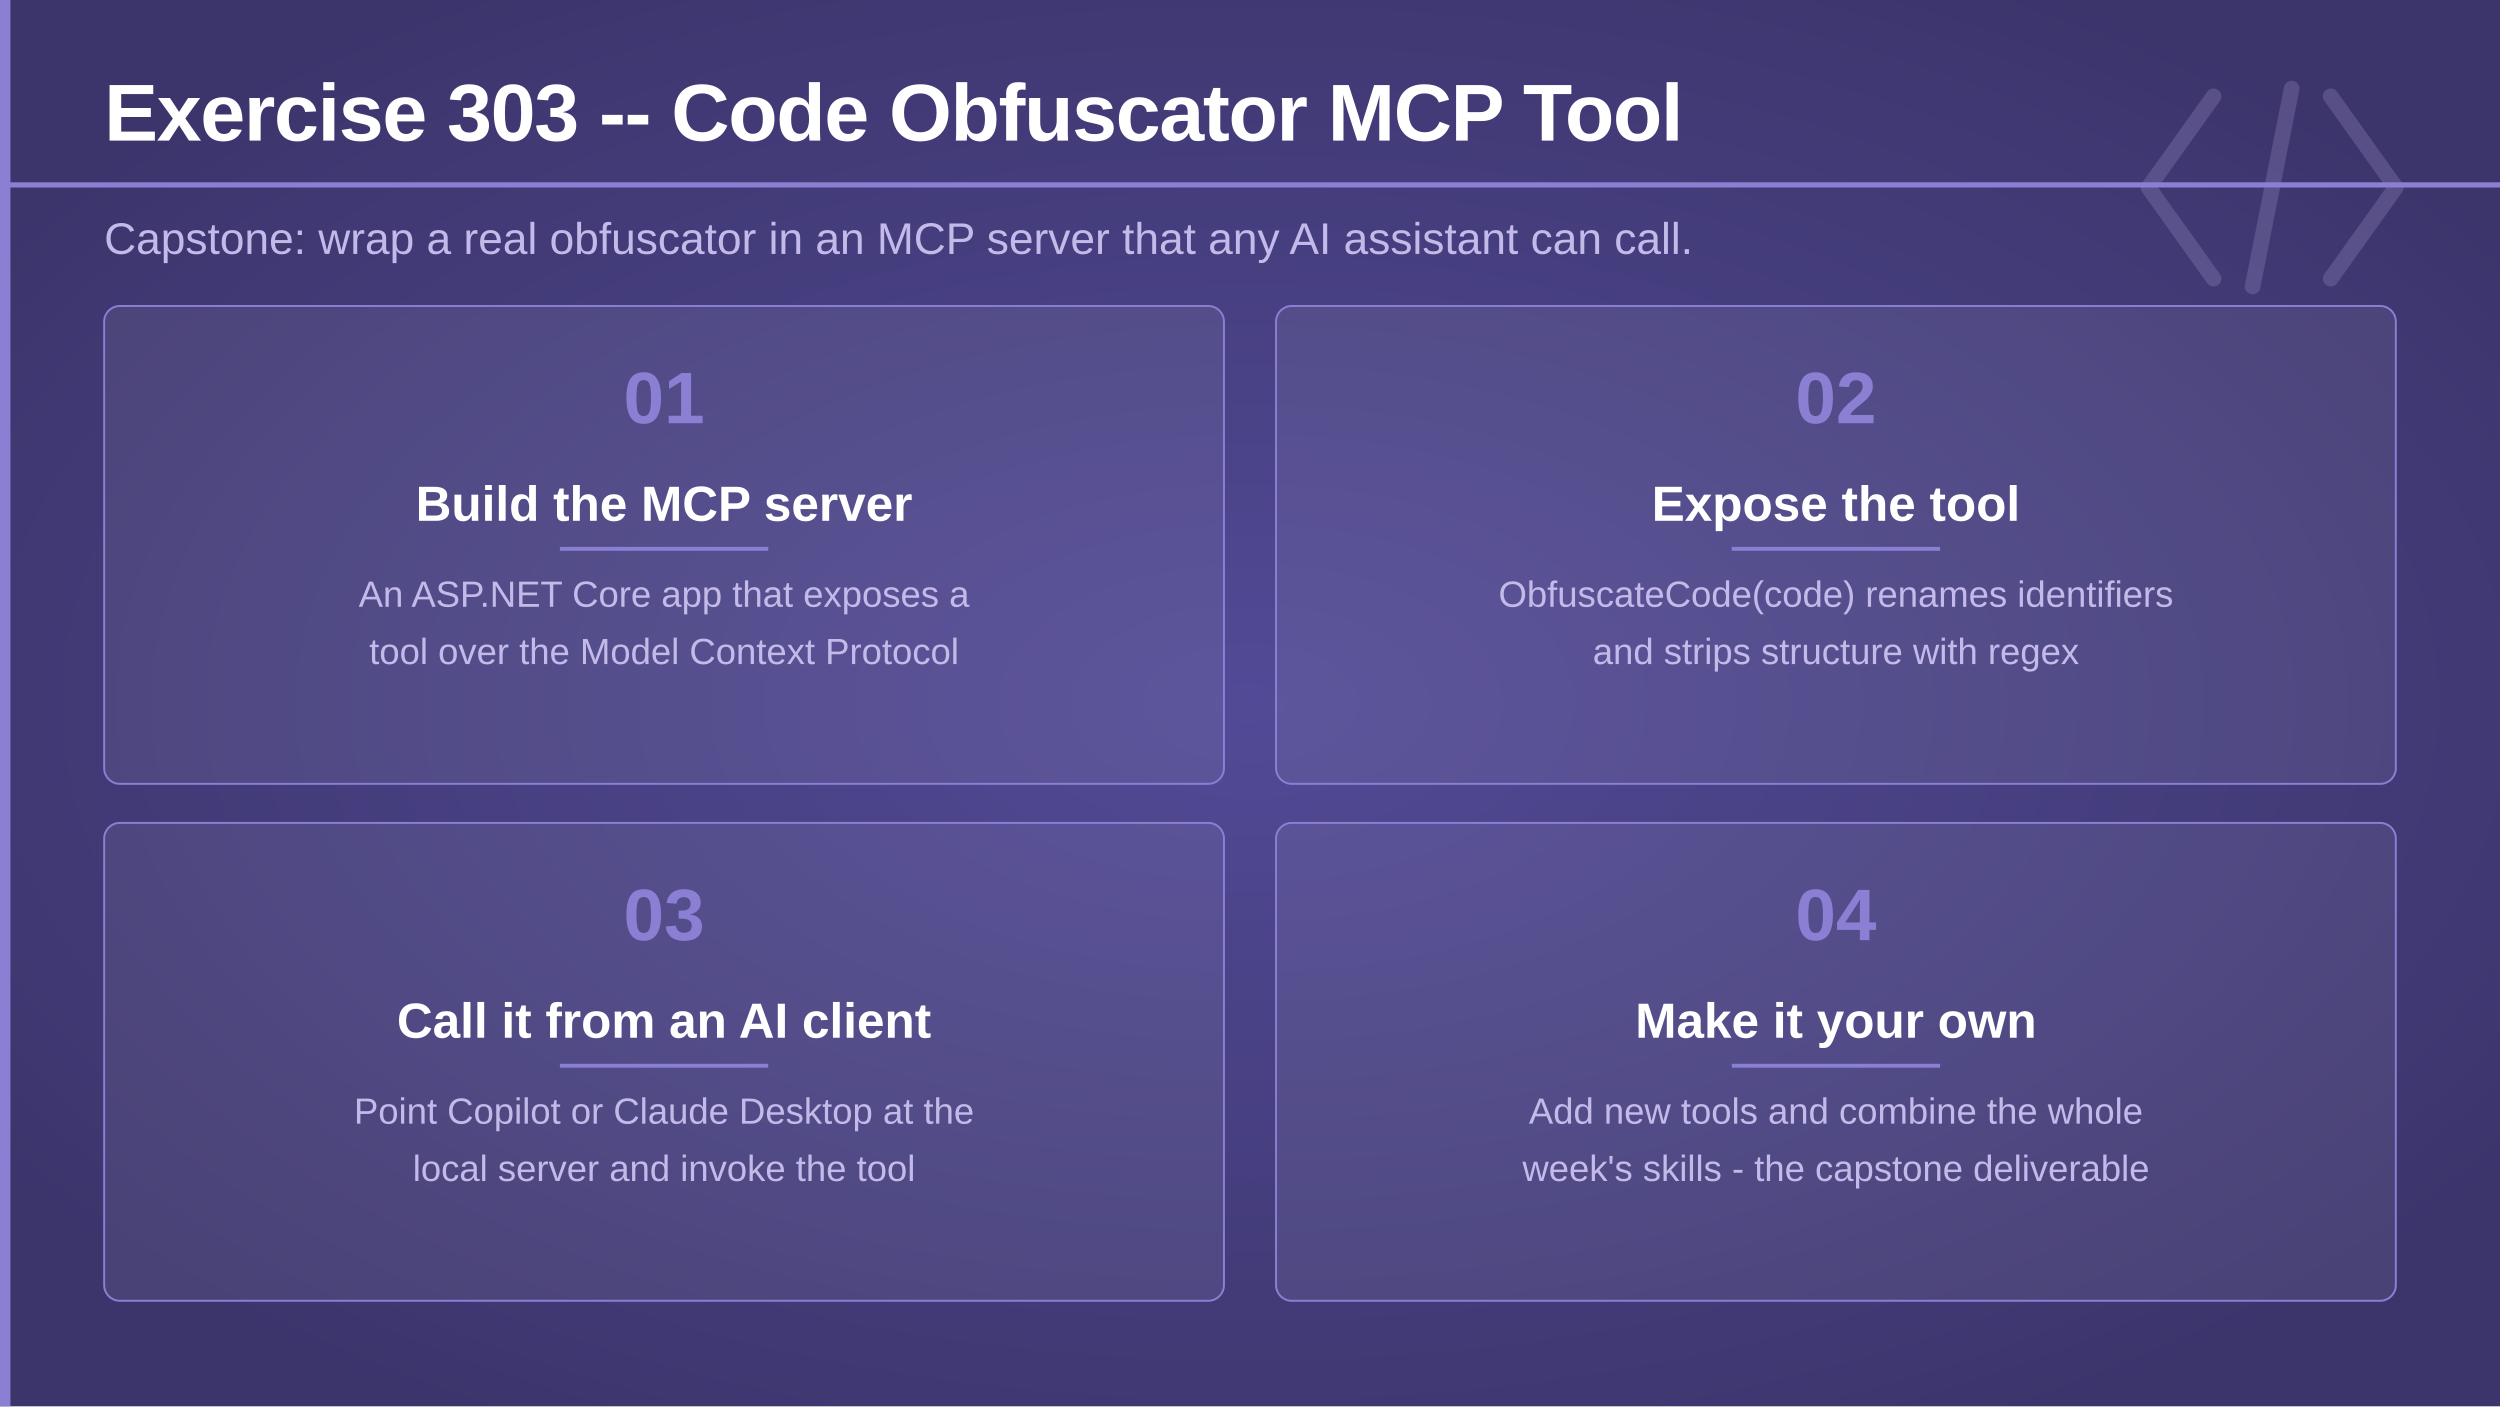
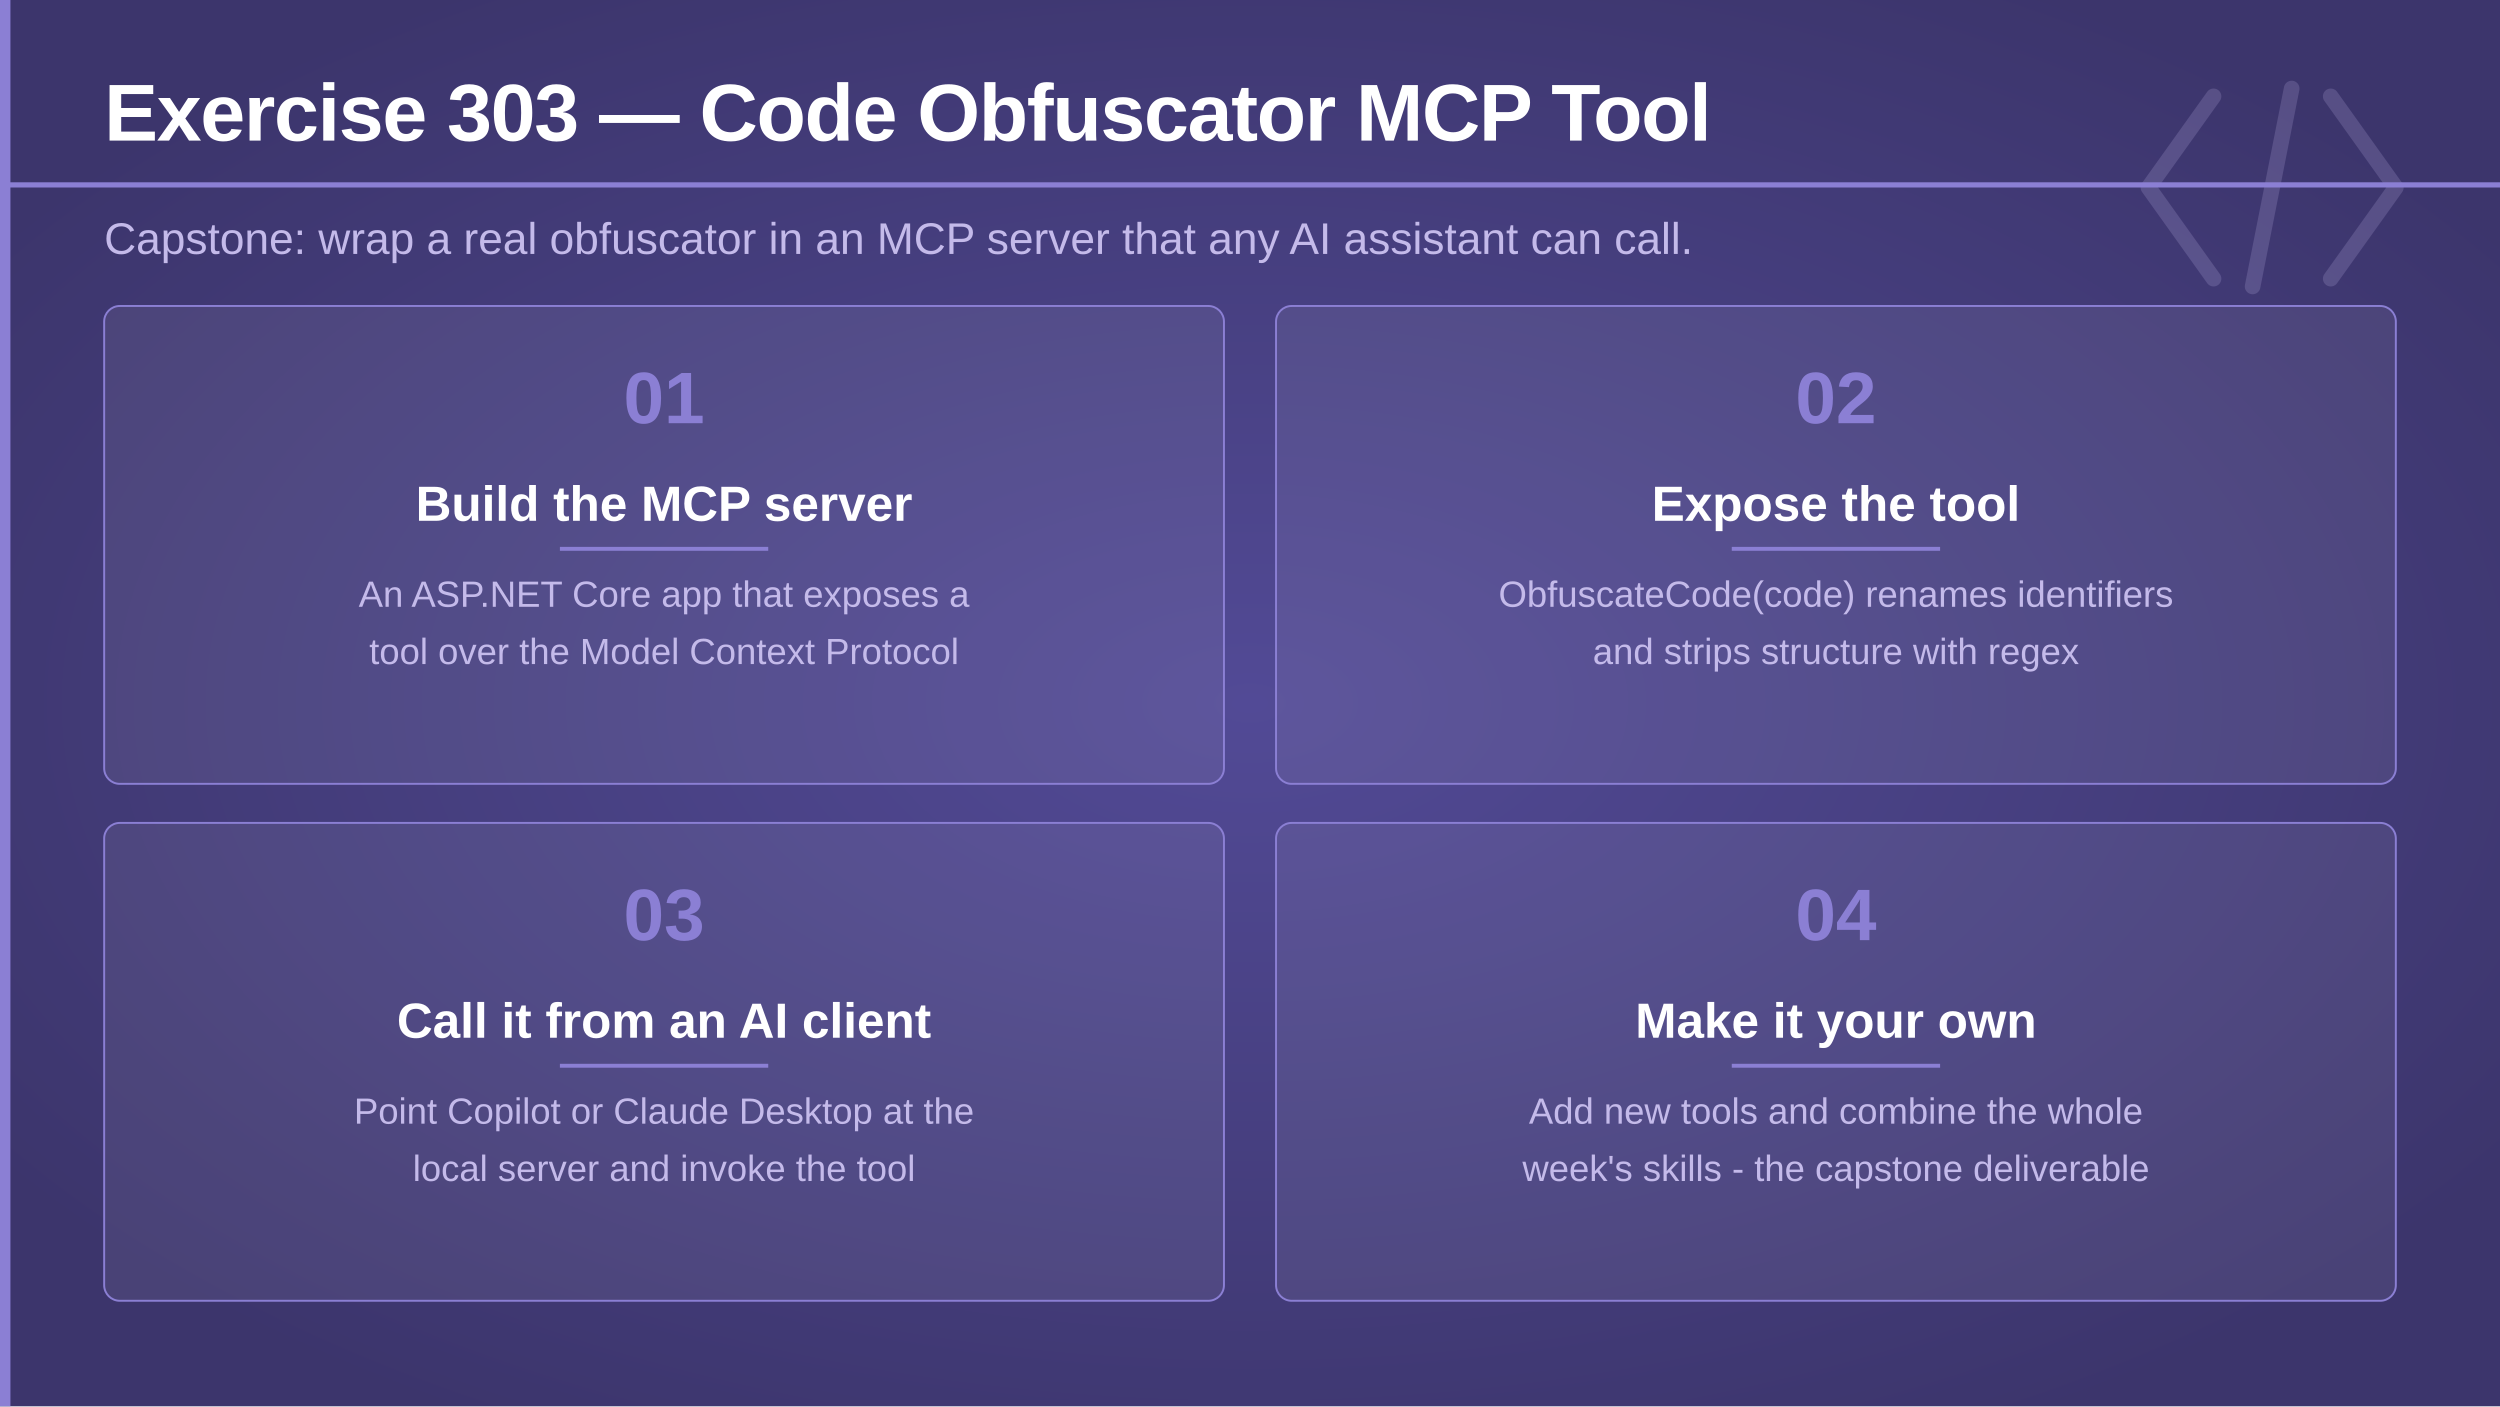
<svg xmlns="http://www.w3.org/2000/svg" viewBox="0 0 1920 1080" width="1920" height="1080">
  <defs>
    <radialGradient id="bgGlow" cx="50%" cy="50%" r="60%">
      <stop offset="0%" stop-color="#524a96" stop-opacity="1" />
      <stop offset="100%" stop-color="#3c356c" stop-opacity="1" />
    </radialGradient>
  </defs>
  <rect width="1920" height="1080" fill="url(#bgGlow)" />
  <rect x="0" y="0" width="8" height="1080" fill="#8b7fd4" />
  <g transform="translate(1640 66)" opacity="0.2">
    <polyline points="60,8 10,78 60,148" fill="none" stroke="#c4baea" stroke-width="12" stroke-linecap="round" stroke-linejoin="round" />
    <polyline points="150,8 200,78 150,148" fill="none" stroke="#c4baea" stroke-width="12" stroke-linecap="round" stroke-linejoin="round" />
    <line x1="120" y1="2" x2="90" y2="154" stroke="#c4baea" stroke-width="12" stroke-linecap="round" />
  </g>
-   <text x="80" y="108" font-family="'Segoe UI', 'Helvetica Neue', Arial, sans-serif" font-size="62" font-weight="700" fill="#ffffff" letter-spacing="-1">Exercise 303 -- Code Obfuscator MCP Tool</text>
+   <text x="80" y="108" font-family="'Segoe UI', 'Helvetica Neue', Arial, sans-serif" font-size="62" font-weight="700" fill="#ffffff" letter-spacing="-1">Exercise 303 — Code Obfuscator MCP Tool</text>
  <rect x="0" y="140" width="1920" height="4" fill="#8b7fd4" />
  <text x="80" y="195" font-family="'Segoe UI', 'Helvetica Neue', Arial, sans-serif" font-size="34" font-weight="300" fill="#c4baea">
    Capstone: wrap a real obfuscator in an MCP server that any AI assistant can call.
  </text>
  <rect x="80" y="235" width="860" height="367" rx="12" fill="#ffffff" fill-opacity="0.07" stroke="#8b7fd4" stroke-width="1.5" />
  <text x="510" y="325" text-anchor="middle" font-family="'Segoe UI', 'Helvetica Neue', Arial, sans-serif" font-size="56" font-weight="700" fill="#8b7fd4">01</text>
  <text x="510" y="400" text-anchor="middle" font-family="'Segoe UI', 'Helvetica Neue', Arial, sans-serif" font-size="38" font-weight="600" fill="#ffffff">Build the MCP server</text>
  <rect x="430" y="420" width="160" height="3" fill="#8b7fd4" />
  <text x="510" y="466" text-anchor="middle" font-family="'Segoe UI', 'Helvetica Neue', Arial, sans-serif" font-size="28" font-weight="300" fill="#c4baea">An ASP.NET Core app that exposes a</text>
  <text x="510" y="510" text-anchor="middle" font-family="'Segoe UI', 'Helvetica Neue', Arial, sans-serif" font-size="28" font-weight="300" fill="#c4baea">tool over the Model Context Protocol</text>
  <rect x="980" y="235" width="860" height="367" rx="12" fill="#ffffff" fill-opacity="0.07" stroke="#8b7fd4" stroke-width="1.5" />
  <text x="1410" y="325" text-anchor="middle" font-family="'Segoe UI', 'Helvetica Neue', Arial, sans-serif" font-size="56" font-weight="700" fill="#8b7fd4">02</text>
  <text x="1410" y="400" text-anchor="middle" font-family="'Segoe UI', 'Helvetica Neue', Arial, sans-serif" font-size="38" font-weight="600" fill="#ffffff">Expose the tool</text>
  <rect x="1330" y="420" width="160" height="3" fill="#8b7fd4" />
  <text x="1410" y="466" text-anchor="middle" font-family="'Segoe UI', 'Helvetica Neue', Arial, sans-serif" font-size="28" font-weight="300" fill="#c4baea">ObfuscateCode(code) renames identifiers</text>
  <text x="1410" y="510" text-anchor="middle" font-family="'Segoe UI', 'Helvetica Neue', Arial, sans-serif" font-size="28" font-weight="300" fill="#c4baea">and strips structure with regex</text>
  <rect x="80" y="632" width="860" height="367" rx="12" fill="#ffffff" fill-opacity="0.07" stroke="#8b7fd4" stroke-width="1.5" />
  <text x="510" y="722" text-anchor="middle" font-family="'Segoe UI', 'Helvetica Neue', Arial, sans-serif" font-size="56" font-weight="700" fill="#8b7fd4">03</text>
  <text x="510" y="797" text-anchor="middle" font-family="'Segoe UI', 'Helvetica Neue', Arial, sans-serif" font-size="38" font-weight="600" fill="#ffffff">Call it from an AI client</text>
  <rect x="430" y="817" width="160" height="3" fill="#8b7fd4" />
  <text x="510" y="863" text-anchor="middle" font-family="'Segoe UI', 'Helvetica Neue', Arial, sans-serif" font-size="28" font-weight="300" fill="#c4baea">Point Copilot or Claude Desktop at the</text>
  <text x="510" y="907" text-anchor="middle" font-family="'Segoe UI', 'Helvetica Neue', Arial, sans-serif" font-size="28" font-weight="300" fill="#c4baea">local server and invoke the tool</text>
  <rect x="980" y="632" width="860" height="367" rx="12" fill="#ffffff" fill-opacity="0.07" stroke="#8b7fd4" stroke-width="1.5" />
  <text x="1410" y="722" text-anchor="middle" font-family="'Segoe UI', 'Helvetica Neue', Arial, sans-serif" font-size="56" font-weight="700" fill="#8b7fd4">04</text>
  <text x="1410" y="797" text-anchor="middle" font-family="'Segoe UI', 'Helvetica Neue', Arial, sans-serif" font-size="38" font-weight="600" fill="#ffffff">Make it your own</text>
  <rect x="1330" y="817" width="160" height="3" fill="#8b7fd4" />
  <text x="1410" y="863" text-anchor="middle" font-family="'Segoe UI', 'Helvetica Neue', Arial, sans-serif" font-size="28" font-weight="300" fill="#c4baea">Add new tools and combine the whole</text>
  <text x="1410" y="907" text-anchor="middle" font-family="'Segoe UI', 'Helvetica Neue', Arial, sans-serif" font-size="28" font-weight="300" fill="#c4baea">week's skills - the capstone deliverable</text>
</svg>
